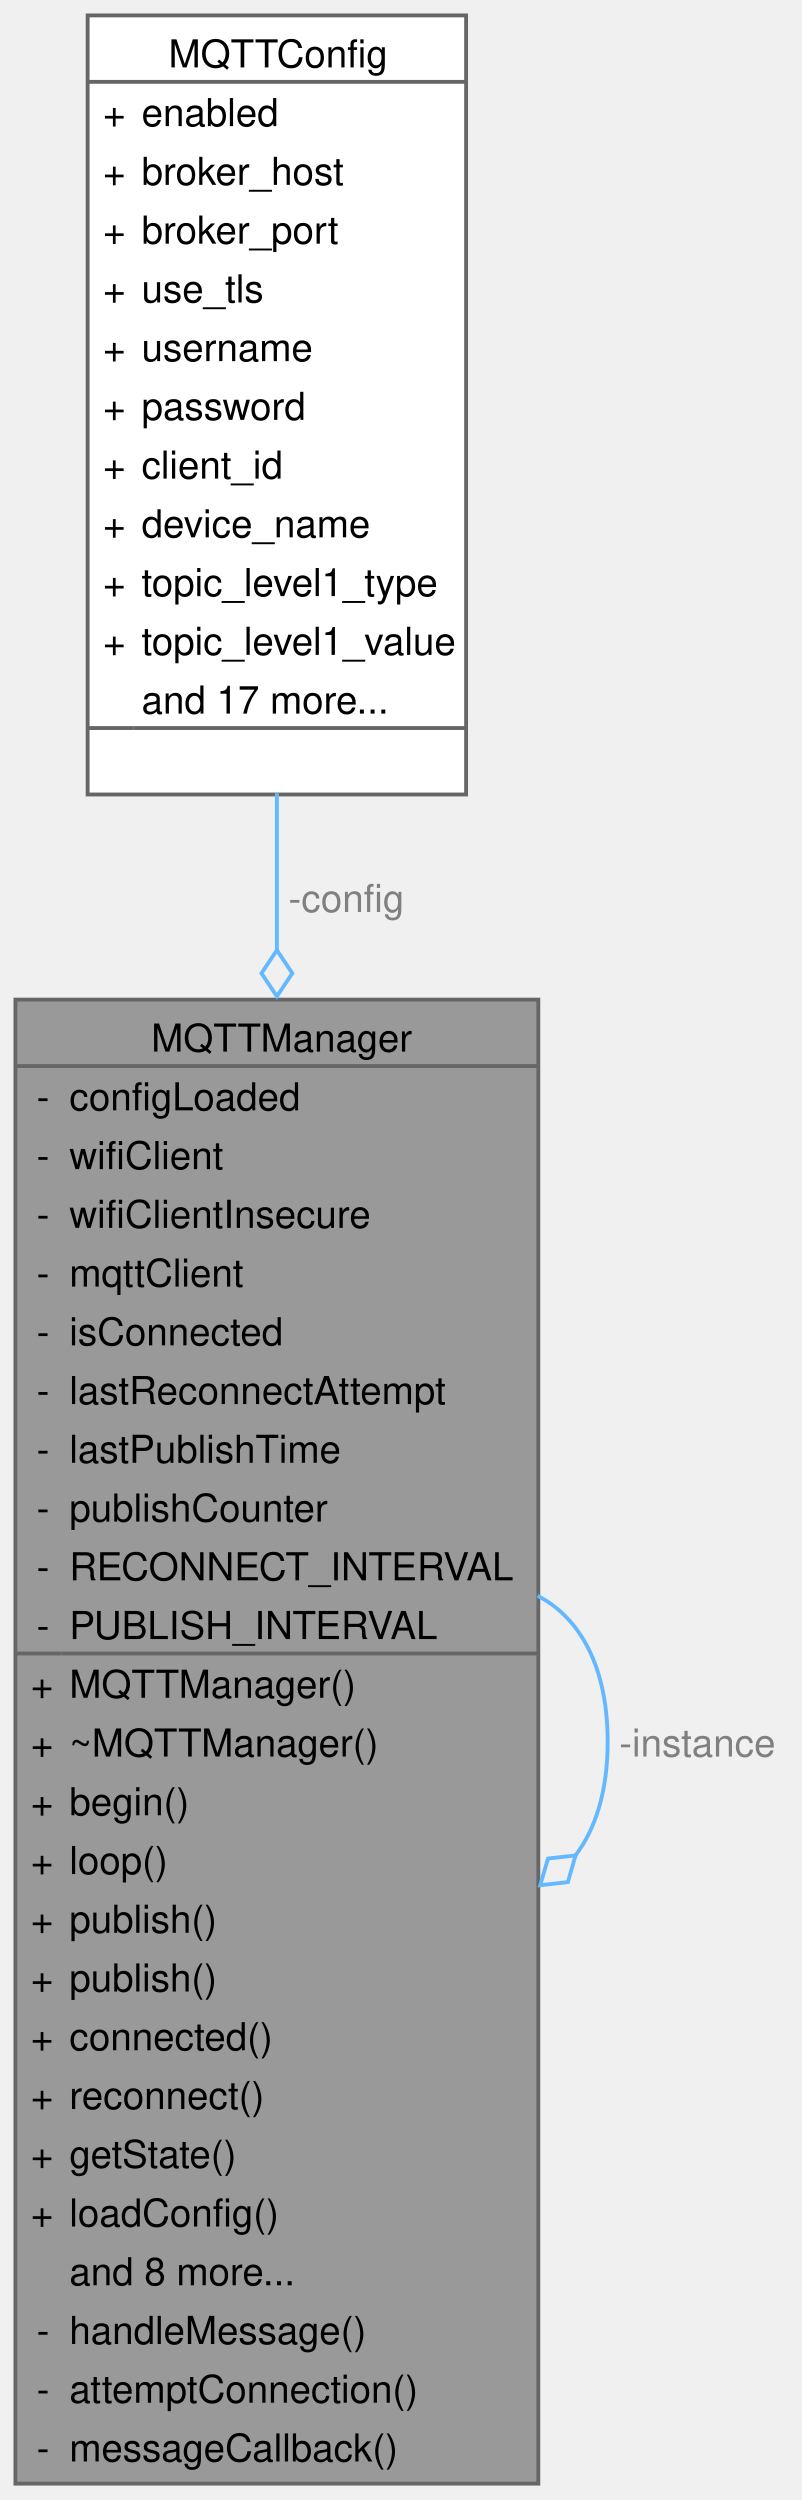
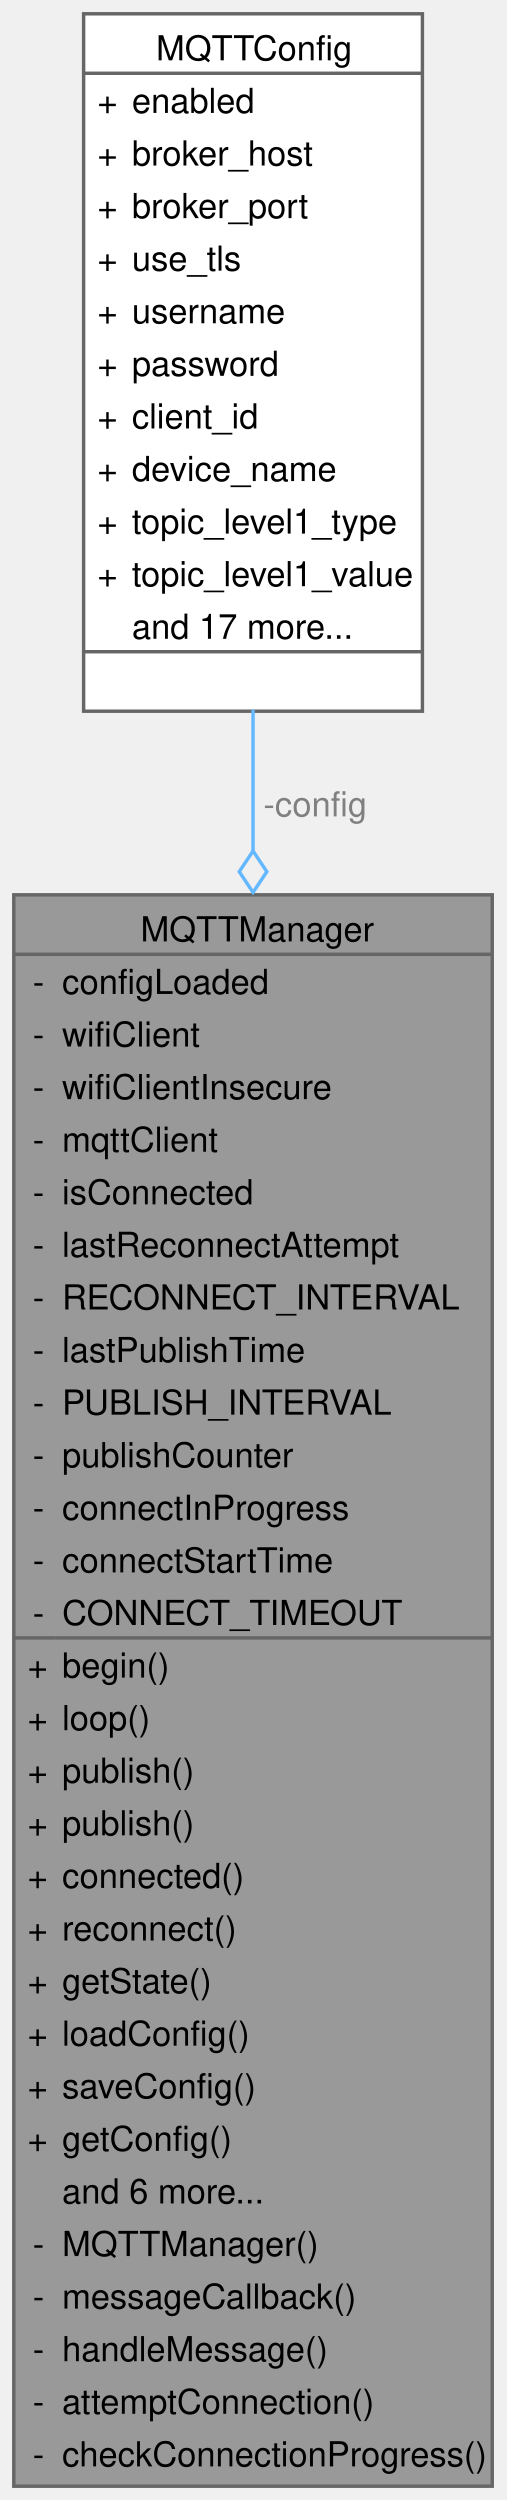
- <svg xmlns="http://www.w3.org/2000/svg" xmlns:xlink="http://www.w3.org/1999/xlink" width="208pt" height="649pt" viewBox="0.00 0.00 208.00 649.00">
-   <g id="graph0" class="graph" transform="scale(1 1) rotate(0) translate(4 644.75)">
+ <svg xmlns="http://www.w3.org/2000/svg" xmlns:xlink="http://www.w3.org/1999/xlink" width="147pt" height="725pt" viewBox="0.00 0.00 147.00 725.00">
+   <g id="graph0" class="graph" transform="scale(1 1) rotate(0) translate(4 721)">
    <g id="Node000001" class="node">
      <g id="a_Node000001">
-         <a xlink:title="Manages MQTT connection and communication with broker.">
-           <polygon fill="#999999" stroke="none" points="135.75,-385.25 0,-385.25 0,0 135.75,0 135.75,-385.25" />
-           <text xml:space="preserve" text-anchor="start" x="35.25" y="-371.75" font-family="Helvetica,sans-Serif" font-size="10.00">MQTTManager</text>
+         <a xlink:title="Static/Singleton MQTT manager for global access.">
+           <polygon fill="#999999" stroke="none" points="138.75,-461.5 0,-461.5 0,0 138.75,0 138.75,-461.5" />
+           <text xml:space="preserve" text-anchor="start" x="36.75" y="-448" font-family="Helvetica,sans-Serif" font-size="10.00">MQTTManager</text>
+           <text xml:space="preserve" text-anchor="start" x="5.5" y="-432.75" font-family="Helvetica,sans-Serif" font-size="10.00">-</text>
+           <text xml:space="preserve" text-anchor="start" x="14" y="-432.75" font-family="Helvetica,sans-Serif" font-size="10.00">configLoaded</text>
+           <text xml:space="preserve" text-anchor="start" x="5.5" y="-417.5" font-family="Helvetica,sans-Serif" font-size="10.00">-</text>
+           <text xml:space="preserve" text-anchor="start" x="14" y="-417.5" font-family="Helvetica,sans-Serif" font-size="10.00">wifiClient</text>
+           <text xml:space="preserve" text-anchor="start" x="5.5" y="-402.25" font-family="Helvetica,sans-Serif" font-size="10.00">-</text>
+           <text xml:space="preserve" text-anchor="start" x="14" y="-402.25" font-family="Helvetica,sans-Serif" font-size="10.00">wifiClientInsecure</text>
+           <text xml:space="preserve" text-anchor="start" x="5.5" y="-387" font-family="Helvetica,sans-Serif" font-size="10.00">-</text>
+           <text xml:space="preserve" text-anchor="start" x="14" y="-387" font-family="Helvetica,sans-Serif" font-size="10.00">mqttClient</text>
+           <text xml:space="preserve" text-anchor="start" x="5.5" y="-371.75" font-family="Helvetica,sans-Serif" font-size="10.00">-</text>
+           <text xml:space="preserve" text-anchor="start" x="14" y="-371.75" font-family="Helvetica,sans-Serif" font-size="10.00">isConnected</text>
          <text xml:space="preserve" text-anchor="start" x="5.5" y="-356.5" font-family="Helvetica,sans-Serif" font-size="10.00">-</text>
-           <text xml:space="preserve" text-anchor="start" x="14" y="-356.5" font-family="Helvetica,sans-Serif" font-size="10.00">configLoaded</text>
+           <text xml:space="preserve" text-anchor="start" x="14" y="-356.5" font-family="Helvetica,sans-Serif" font-size="10.00">lastReconnectAttempt</text>
          <text xml:space="preserve" text-anchor="start" x="5.5" y="-341.25" font-family="Helvetica,sans-Serif" font-size="10.00">-</text>
-           <text xml:space="preserve" text-anchor="start" x="14" y="-341.25" font-family="Helvetica,sans-Serif" font-size="10.00">wifiClient</text>
+           <text xml:space="preserve" text-anchor="start" x="14" y="-341.25" font-family="Helvetica,sans-Serif" font-size="10.00">RECONNECT_INTERVAL</text>
          <text xml:space="preserve" text-anchor="start" x="5.5" y="-326" font-family="Helvetica,sans-Serif" font-size="10.00">-</text>
-           <text xml:space="preserve" text-anchor="start" x="14" y="-326" font-family="Helvetica,sans-Serif" font-size="10.00">wifiClientInsecure</text>
+           <text xml:space="preserve" text-anchor="start" x="14" y="-326" font-family="Helvetica,sans-Serif" font-size="10.00">lastPublishTime</text>
          <text xml:space="preserve" text-anchor="start" x="5.5" y="-310.75" font-family="Helvetica,sans-Serif" font-size="10.00">-</text>
-           <text xml:space="preserve" text-anchor="start" x="14" y="-310.75" font-family="Helvetica,sans-Serif" font-size="10.00">mqttClient</text>
+           <text xml:space="preserve" text-anchor="start" x="14" y="-310.75" font-family="Helvetica,sans-Serif" font-size="10.00">PUBLISH_INTERVAL</text>
          <text xml:space="preserve" text-anchor="start" x="5.5" y="-295.5" font-family="Helvetica,sans-Serif" font-size="10.00">-</text>
-           <text xml:space="preserve" text-anchor="start" x="14" y="-295.5" font-family="Helvetica,sans-Serif" font-size="10.00">isConnected</text>
+           <text xml:space="preserve" text-anchor="start" x="14" y="-295.5" font-family="Helvetica,sans-Serif" font-size="10.00">publishCounter</text>
          <text xml:space="preserve" text-anchor="start" x="5.5" y="-280.25" font-family="Helvetica,sans-Serif" font-size="10.00">-</text>
-           <text xml:space="preserve" text-anchor="start" x="14" y="-280.25" font-family="Helvetica,sans-Serif" font-size="10.00">lastReconnectAttempt</text>
+           <text xml:space="preserve" text-anchor="start" x="14" y="-280.25" font-family="Helvetica,sans-Serif" font-size="10.00">connectInProgress</text>
          <text xml:space="preserve" text-anchor="start" x="5.5" y="-265" font-family="Helvetica,sans-Serif" font-size="10.00">-</text>
-           <text xml:space="preserve" text-anchor="start" x="14" y="-265" font-family="Helvetica,sans-Serif" font-size="10.00">lastPublishTime</text>
+           <text xml:space="preserve" text-anchor="start" x="14" y="-265" font-family="Helvetica,sans-Serif" font-size="10.00">connectStartTime</text>
          <text xml:space="preserve" text-anchor="start" x="5.5" y="-249.75" font-family="Helvetica,sans-Serif" font-size="10.00">-</text>
-           <text xml:space="preserve" text-anchor="start" x="14" y="-249.75" font-family="Helvetica,sans-Serif" font-size="10.00">publishCounter</text>
-           <text xml:space="preserve" text-anchor="start" x="5.5" y="-234.5" font-family="Helvetica,sans-Serif" font-size="10.00">-</text>
-           <text xml:space="preserve" text-anchor="start" x="14" y="-234.5" font-family="Helvetica,sans-Serif" font-size="10.00">RECONNECT_INTERVAL</text>
-           <text xml:space="preserve" text-anchor="start" x="5.5" y="-219.25" font-family="Helvetica,sans-Serif" font-size="10.00">-</text>
-           <text xml:space="preserve" text-anchor="start" x="14" y="-219.25" font-family="Helvetica,sans-Serif" font-size="10.00">PUBLISH_INTERVAL</text>
+           <text xml:space="preserve" text-anchor="start" x="14" y="-249.75" font-family="Helvetica,sans-Serif" font-size="10.00">CONNECT_TIMEOUT</text>
+           <text xml:space="preserve" text-anchor="start" x="4" y="-234.5" font-family="Helvetica,sans-Serif" font-size="10.00">+</text>
+           <text xml:space="preserve" text-anchor="start" x="14" y="-234.5" font-family="Helvetica,sans-Serif" font-size="10.00">begin()</text>
+           <text xml:space="preserve" text-anchor="start" x="4" y="-219.25" font-family="Helvetica,sans-Serif" font-size="10.00">+</text>
+           <text xml:space="preserve" text-anchor="start" x="14" y="-219.25" font-family="Helvetica,sans-Serif" font-size="10.00">loop()</text>
          <text xml:space="preserve" text-anchor="start" x="4" y="-204" font-family="Helvetica,sans-Serif" font-size="10.00">+</text>
-           <text xml:space="preserve" text-anchor="start" x="14" y="-204" font-family="Helvetica,sans-Serif" font-size="10.00">MQTTManager()</text>
+           <text xml:space="preserve" text-anchor="start" x="14" y="-204" font-family="Helvetica,sans-Serif" font-size="10.00">publish()</text>
          <text xml:space="preserve" text-anchor="start" x="4" y="-188.75" font-family="Helvetica,sans-Serif" font-size="10.00">+</text>
-           <text xml:space="preserve" text-anchor="start" x="14" y="-188.75" font-family="Helvetica,sans-Serif" font-size="10.00">~MQTTManager()</text>
+           <text xml:space="preserve" text-anchor="start" x="14" y="-188.75" font-family="Helvetica,sans-Serif" font-size="10.00">publish()</text>
          <text xml:space="preserve" text-anchor="start" x="4" y="-173.5" font-family="Helvetica,sans-Serif" font-size="10.00">+</text>
-           <text xml:space="preserve" text-anchor="start" x="14" y="-173.5" font-family="Helvetica,sans-Serif" font-size="10.00">begin()</text>
+           <text xml:space="preserve" text-anchor="start" x="14" y="-173.5" font-family="Helvetica,sans-Serif" font-size="10.00">connected()</text>
          <text xml:space="preserve" text-anchor="start" x="4" y="-158.25" font-family="Helvetica,sans-Serif" font-size="10.00">+</text>
-           <text xml:space="preserve" text-anchor="start" x="14" y="-158.25" font-family="Helvetica,sans-Serif" font-size="10.00">loop()</text>
+           <text xml:space="preserve" text-anchor="start" x="14" y="-158.25" font-family="Helvetica,sans-Serif" font-size="10.00">reconnect()</text>
          <text xml:space="preserve" text-anchor="start" x="4" y="-143" font-family="Helvetica,sans-Serif" font-size="10.00">+</text>
-           <text xml:space="preserve" text-anchor="start" x="14" y="-143" font-family="Helvetica,sans-Serif" font-size="10.00">publish()</text>
+           <text xml:space="preserve" text-anchor="start" x="14" y="-143" font-family="Helvetica,sans-Serif" font-size="10.00">getState()</text>
          <text xml:space="preserve" text-anchor="start" x="4" y="-127.75" font-family="Helvetica,sans-Serif" font-size="10.00">+</text>
-           <text xml:space="preserve" text-anchor="start" x="14" y="-127.75" font-family="Helvetica,sans-Serif" font-size="10.00">publish()</text>
+           <text xml:space="preserve" text-anchor="start" x="14" y="-127.75" font-family="Helvetica,sans-Serif" font-size="10.00">loadConfig()</text>
          <text xml:space="preserve" text-anchor="start" x="4" y="-112.5" font-family="Helvetica,sans-Serif" font-size="10.00">+</text>
-           <text xml:space="preserve" text-anchor="start" x="14" y="-112.5" font-family="Helvetica,sans-Serif" font-size="10.00">connected()</text>
+           <text xml:space="preserve" text-anchor="start" x="14" y="-112.5" font-family="Helvetica,sans-Serif" font-size="10.00">saveConfig()</text>
          <text xml:space="preserve" text-anchor="start" x="4" y="-97.25" font-family="Helvetica,sans-Serif" font-size="10.00">+</text>
-           <text xml:space="preserve" text-anchor="start" x="14" y="-97.25" font-family="Helvetica,sans-Serif" font-size="10.00">reconnect()</text>
-           <text xml:space="preserve" text-anchor="start" x="4" y="-82" font-family="Helvetica,sans-Serif" font-size="10.00">+</text>
-           <text xml:space="preserve" text-anchor="start" x="14" y="-82" font-family="Helvetica,sans-Serif" font-size="10.00">getState()</text>
-           <text xml:space="preserve" text-anchor="start" x="4" y="-66.75" font-family="Helvetica,sans-Serif" font-size="10.00">+</text>
-           <text xml:space="preserve" text-anchor="start" x="14" y="-66.75" font-family="Helvetica,sans-Serif" font-size="10.00">loadConfig()</text>
-           <text xml:space="preserve" text-anchor="start" x="14" y="-51.5" font-family="Helvetica,sans-Serif" font-size="10.00">and 8 more...</text>
+           <text xml:space="preserve" text-anchor="start" x="14" y="-97.25" font-family="Helvetica,sans-Serif" font-size="10.00">getConfig()</text>
+           <text xml:space="preserve" text-anchor="start" x="14" y="-82" font-family="Helvetica,sans-Serif" font-size="10.00">and 6 more...</text>
+           <text xml:space="preserve" text-anchor="start" x="5.5" y="-66.75" font-family="Helvetica,sans-Serif" font-size="10.00">-</text>
+           <text xml:space="preserve" text-anchor="start" x="14" y="-66.75" font-family="Helvetica,sans-Serif" font-size="10.00">MQTTManager()</text>
+           <text xml:space="preserve" text-anchor="start" x="5.5" y="-51.5" font-family="Helvetica,sans-Serif" font-size="10.00">-</text>
+           <text xml:space="preserve" text-anchor="start" x="14" y="-51.5" font-family="Helvetica,sans-Serif" font-size="10.00">messageCallback()</text>
          <text xml:space="preserve" text-anchor="start" x="5.5" y="-36.25" font-family="Helvetica,sans-Serif" font-size="10.00">-</text>
          <text xml:space="preserve" text-anchor="start" x="14" y="-36.25" font-family="Helvetica,sans-Serif" font-size="10.00">handleMessage()</text>
          <text xml:space="preserve" text-anchor="start" x="5.5" y="-21" font-family="Helvetica,sans-Serif" font-size="10.00">-</text>
          <text xml:space="preserve" text-anchor="start" x="14" y="-21" font-family="Helvetica,sans-Serif" font-size="10.00">attemptConnection()</text>
          <text xml:space="preserve" text-anchor="start" x="5.5" y="-5.75" font-family="Helvetica,sans-Serif" font-size="10.00">-</text>
-           <text xml:space="preserve" text-anchor="start" x="14" y="-5.75" font-family="Helvetica,sans-Serif" font-size="10.00">messageCallback()</text>
-           <polygon fill="#666666" stroke="#666666" points="0,-368 0,-368 135.75,-368 135.75,-368 0,-368" />
-           <polygon fill="#666666" stroke="#666666" points="0,-215.5 0,-215.5 12,-215.5 12,-215.5 0,-215.5" />
-           <polygon fill="#666666" stroke="#666666" points="12,-215.5 12,-215.5 135.75,-215.5 135.75,-215.5 12,-215.5" />
-           <polygon fill="none" stroke="#666666" points="0,0 0,-385.25 135.75,-385.25 135.75,0 0,0" />
+           <text xml:space="preserve" text-anchor="start" x="14" y="-5.75" font-family="Helvetica,sans-Serif" font-size="10.00">checkConnectionProgress()</text>
+           <polygon fill="#666666" stroke="#666666" points="0,-444.25 0,-444.25 138.75,-444.25 138.75,-444.25 0,-444.25" />
+           <polygon fill="#666666" stroke="#666666" points="0,-246 0,-246 12,-246 12,-246 0,-246" />
+           <polygon fill="#666666" stroke="#666666" points="12,-246 12,-246 138.75,-246 138.75,-246 12,-246" />
+           <polygon fill="none" stroke="#666666" points="0,0 0,-461.5 138.75,-461.5 138.75,0 0,0" />
        </a>
      </g>
-     </g>
-     <g id="edge2_Node000001_Node000001" class="edge">
-       <g id="a_edge2_Node000001_Node000001">
-         <a xlink:title=" ">
-           <path fill="none" stroke="#63b8ff" d="M135.55,-230.48C146.36,-224.94 153.75,-212.32 153.75,-192.62 153.75,-179.7 150.57,-169.82 145.32,-162.99" />
-           <polygon fill="none" stroke="#63b8ff" points="145.42,-163.08 138.26,-162.27 136.24,-155.35 143.41,-156.15 145.42,-163.08" />
-         </a>
-       </g>
-       <text xml:space="preserve" text-anchor="start" x="156.75" y="-188.75" font-family="Helvetica,sans-Serif" font-size="10.00" fill="grey">-instance</text>
    </g>
    <g id="Node000002" class="node">
      <g id="a_Node000002">
        <a xlink:href="struct_m_q_t_t_config.html" target="_top" xlink:title="MQTT configuration structure for JSON storage.">
-           <polygon fill="white" stroke="none" points="117,-640.75 18.75,-640.75 18.75,-438.5 117,-438.5 117,-640.75" />
-           <text xml:space="preserve" text-anchor="start" x="39.75" y="-627.25" font-family="Helvetica,sans-Serif" font-size="10.00">MQTTConfig</text>
-           <text xml:space="preserve" text-anchor="start" x="22.75" y="-612" font-family="Helvetica,sans-Serif" font-size="10.00">+</text>
-           <text xml:space="preserve" text-anchor="start" x="32.75" y="-612" font-family="Helvetica,sans-Serif" font-size="10.00">enabled</text>
-           <text xml:space="preserve" text-anchor="start" x="22.75" y="-596.75" font-family="Helvetica,sans-Serif" font-size="10.00">+</text>
-           <text xml:space="preserve" text-anchor="start" x="32.75" y="-596.75" font-family="Helvetica,sans-Serif" font-size="10.00">broker_host</text>
-           <text xml:space="preserve" text-anchor="start" x="22.75" y="-581.5" font-family="Helvetica,sans-Serif" font-size="10.00">+</text>
-           <text xml:space="preserve" text-anchor="start" x="32.75" y="-581.5" font-family="Helvetica,sans-Serif" font-size="10.00">broker_port</text>
-           <text xml:space="preserve" text-anchor="start" x="22.75" y="-566.25" font-family="Helvetica,sans-Serif" font-size="10.00">+</text>
-           <text xml:space="preserve" text-anchor="start" x="32.75" y="-566.25" font-family="Helvetica,sans-Serif" font-size="10.00">use_tls</text>
-           <text xml:space="preserve" text-anchor="start" x="22.75" y="-551" font-family="Helvetica,sans-Serif" font-size="10.00">+</text>
-           <text xml:space="preserve" text-anchor="start" x="32.75" y="-551" font-family="Helvetica,sans-Serif" font-size="10.00">username</text>
-           <text xml:space="preserve" text-anchor="start" x="22.75" y="-535.75" font-family="Helvetica,sans-Serif" font-size="10.00">+</text>
-           <text xml:space="preserve" text-anchor="start" x="32.75" y="-535.75" font-family="Helvetica,sans-Serif" font-size="10.00">password</text>
-           <text xml:space="preserve" text-anchor="start" x="22.75" y="-520.5" font-family="Helvetica,sans-Serif" font-size="10.00">+</text>
-           <text xml:space="preserve" text-anchor="start" x="32.75" y="-520.5" font-family="Helvetica,sans-Serif" font-size="10.00">client_id</text>
-           <text xml:space="preserve" text-anchor="start" x="22.75" y="-505.25" font-family="Helvetica,sans-Serif" font-size="10.00">+</text>
-           <text xml:space="preserve" text-anchor="start" x="32.75" y="-505.25" font-family="Helvetica,sans-Serif" font-size="10.00">device_name</text>
-           <text xml:space="preserve" text-anchor="start" x="22.75" y="-490" font-family="Helvetica,sans-Serif" font-size="10.00">+</text>
-           <text xml:space="preserve" text-anchor="start" x="32.75" y="-490" font-family="Helvetica,sans-Serif" font-size="10.00">topic_level1_type</text>
-           <text xml:space="preserve" text-anchor="start" x="22.75" y="-474.75" font-family="Helvetica,sans-Serif" font-size="10.00">+</text>
-           <text xml:space="preserve" text-anchor="start" x="32.75" y="-474.75" font-family="Helvetica,sans-Serif" font-size="10.00">topic_level1_value</text>
-           <text xml:space="preserve" text-anchor="start" x="32.75" y="-459.5" font-family="Helvetica,sans-Serif" font-size="10.00">and 17 more...</text>
-           <text xml:space="preserve" text-anchor="start" x="66.38" y="-444.25" font-family="Helvetica,sans-Serif" font-size="10.00"> </text>
-           <polygon fill="#666666" stroke="#666666" points="18.75,-623.5 18.75,-623.5 117,-623.5 117,-623.5 18.75,-623.5" />
-           <polygon fill="#666666" stroke="#666666" points="18.75,-455.75 18.75,-455.75 30.75,-455.75 30.75,-455.75 18.75,-455.75" />
-           <polygon fill="#666666" stroke="#666666" points="30.75,-455.75 30.75,-455.75 117,-455.75 117,-455.75 30.75,-455.75" />
-           <polygon fill="none" stroke="#666666" points="18.75,-438.5 18.75,-640.75 117,-640.75 117,-438.5 18.75,-438.5" />
+           <polygon fill="white" stroke="none" points="118.5,-717 20.25,-717 20.25,-514.75 118.5,-514.75 118.5,-717" />
+           <text xml:space="preserve" text-anchor="start" x="41.25" y="-703.5" font-family="Helvetica,sans-Serif" font-size="10.00">MQTTConfig</text>
+           <text xml:space="preserve" text-anchor="start" x="24.25" y="-688.25" font-family="Helvetica,sans-Serif" font-size="10.00">+</text>
+           <text xml:space="preserve" text-anchor="start" x="34.25" y="-688.25" font-family="Helvetica,sans-Serif" font-size="10.00">enabled</text>
+           <text xml:space="preserve" text-anchor="start" x="24.25" y="-673" font-family="Helvetica,sans-Serif" font-size="10.00">+</text>
+           <text xml:space="preserve" text-anchor="start" x="34.25" y="-673" font-family="Helvetica,sans-Serif" font-size="10.00">broker_host</text>
+           <text xml:space="preserve" text-anchor="start" x="24.25" y="-657.75" font-family="Helvetica,sans-Serif" font-size="10.00">+</text>
+           <text xml:space="preserve" text-anchor="start" x="34.25" y="-657.75" font-family="Helvetica,sans-Serif" font-size="10.00">broker_port</text>
+           <text xml:space="preserve" text-anchor="start" x="24.25" y="-642.5" font-family="Helvetica,sans-Serif" font-size="10.00">+</text>
+           <text xml:space="preserve" text-anchor="start" x="34.25" y="-642.5" font-family="Helvetica,sans-Serif" font-size="10.00">use_tls</text>
+           <text xml:space="preserve" text-anchor="start" x="24.25" y="-627.25" font-family="Helvetica,sans-Serif" font-size="10.00">+</text>
+           <text xml:space="preserve" text-anchor="start" x="34.25" y="-627.25" font-family="Helvetica,sans-Serif" font-size="10.00">username</text>
+           <text xml:space="preserve" text-anchor="start" x="24.25" y="-612" font-family="Helvetica,sans-Serif" font-size="10.00">+</text>
+           <text xml:space="preserve" text-anchor="start" x="34.25" y="-612" font-family="Helvetica,sans-Serif" font-size="10.00">password</text>
+           <text xml:space="preserve" text-anchor="start" x="24.25" y="-596.75" font-family="Helvetica,sans-Serif" font-size="10.00">+</text>
+           <text xml:space="preserve" text-anchor="start" x="34.25" y="-596.75" font-family="Helvetica,sans-Serif" font-size="10.00">client_id</text>
+           <text xml:space="preserve" text-anchor="start" x="24.25" y="-581.5" font-family="Helvetica,sans-Serif" font-size="10.00">+</text>
+           <text xml:space="preserve" text-anchor="start" x="34.25" y="-581.5" font-family="Helvetica,sans-Serif" font-size="10.00">device_name</text>
+           <text xml:space="preserve" text-anchor="start" x="24.25" y="-566.25" font-family="Helvetica,sans-Serif" font-size="10.00">+</text>
+           <text xml:space="preserve" text-anchor="start" x="34.25" y="-566.25" font-family="Helvetica,sans-Serif" font-size="10.00">topic_level1_type</text>
+           <text xml:space="preserve" text-anchor="start" x="24.25" y="-551" font-family="Helvetica,sans-Serif" font-size="10.00">+</text>
+           <text xml:space="preserve" text-anchor="start" x="34.25" y="-551" font-family="Helvetica,sans-Serif" font-size="10.00">topic_level1_value</text>
+           <text xml:space="preserve" text-anchor="start" x="34.25" y="-535.75" font-family="Helvetica,sans-Serif" font-size="10.00">and 17 more...</text>
+           <text xml:space="preserve" text-anchor="start" x="67.88" y="-520.5" font-family="Helvetica,sans-Serif" font-size="10.00"> </text>
+           <polygon fill="#666666" stroke="#666666" points="20.25,-699.75 20.25,-699.75 118.5,-699.75 118.5,-699.75 20.25,-699.75" />
+           <polygon fill="#666666" stroke="#666666" points="20.25,-532 20.25,-532 32.25,-532 32.25,-532 20.25,-532" />
+           <polygon fill="#666666" stroke="#666666" points="32.25,-532 32.25,-532 118.5,-532 118.5,-532 32.25,-532" />
+           <polygon fill="none" stroke="#666666" points="20.25,-514.75 20.25,-717 118.5,-717 118.5,-514.75 20.25,-514.75" />
        </a>
      </g>
    </g>
    <g id="edge1_Node000001_Node000002" class="edge">
      <g id="a_edge1_Node000001_Node000002">
        <a xlink:title=" ">
-           <path fill="none" stroke="#63b8ff" d="M67.88,-438.84C67.88,-425.81 67.88,-412.11 67.88,-398.11" />
-           <polygon fill="none" stroke="#63b8ff" points="67.88,-398.09 63.88,-392.09 67.88,-386.09 71.88,-392.09 67.88,-398.09" />
+           <path fill="none" stroke="#63b8ff" d="M69.38,-515.21C69.38,-502.1 69.38,-488.22 69.38,-473.95" />
+           <polygon fill="none" stroke="#63b8ff" points="69.38,-474.21 65.38,-468.21 69.38,-462.21 73.38,-468.21 69.38,-474.21" />
        </a>
      </g>
-       <text xml:space="preserve" text-anchor="start" x="70.88" y="-408" font-family="Helvetica,sans-Serif" font-size="10.00" fill="grey">-config</text>
+       <text xml:space="preserve" text-anchor="start" x="72.38" y="-484.25" font-family="Helvetica,sans-Serif" font-size="10.00" fill="grey">-config</text>
    </g>
  </g>
</svg>
